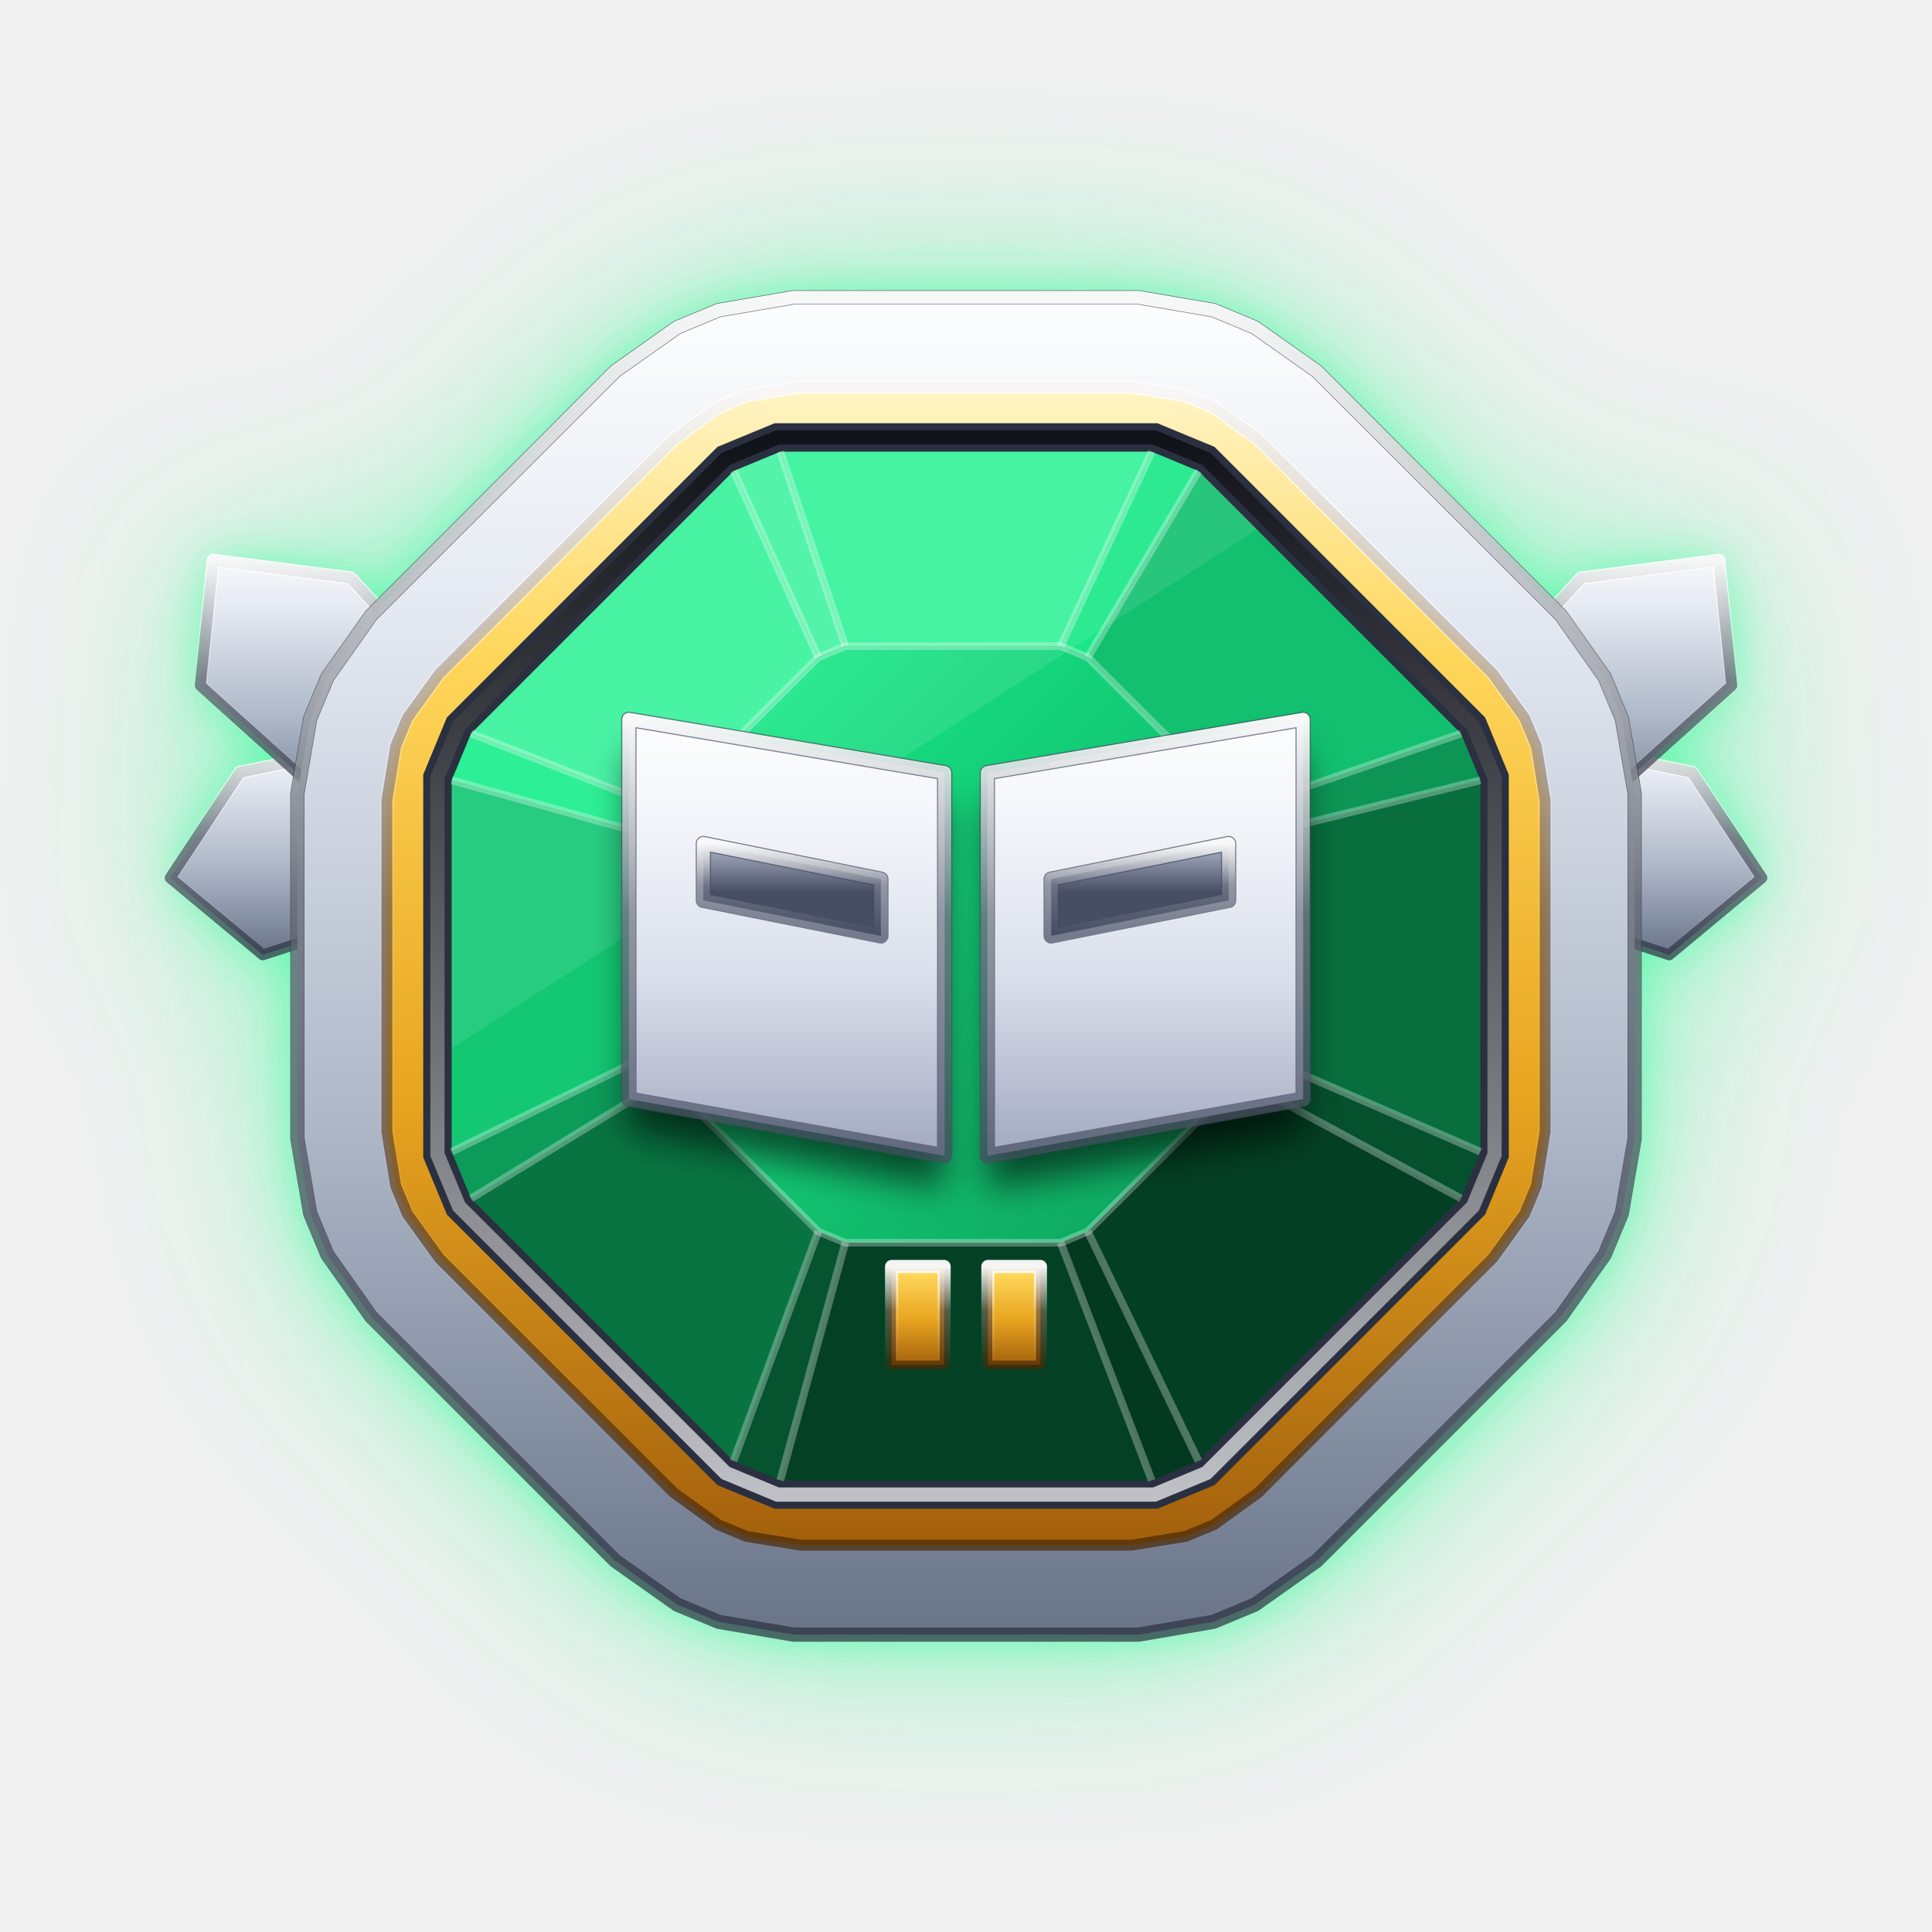
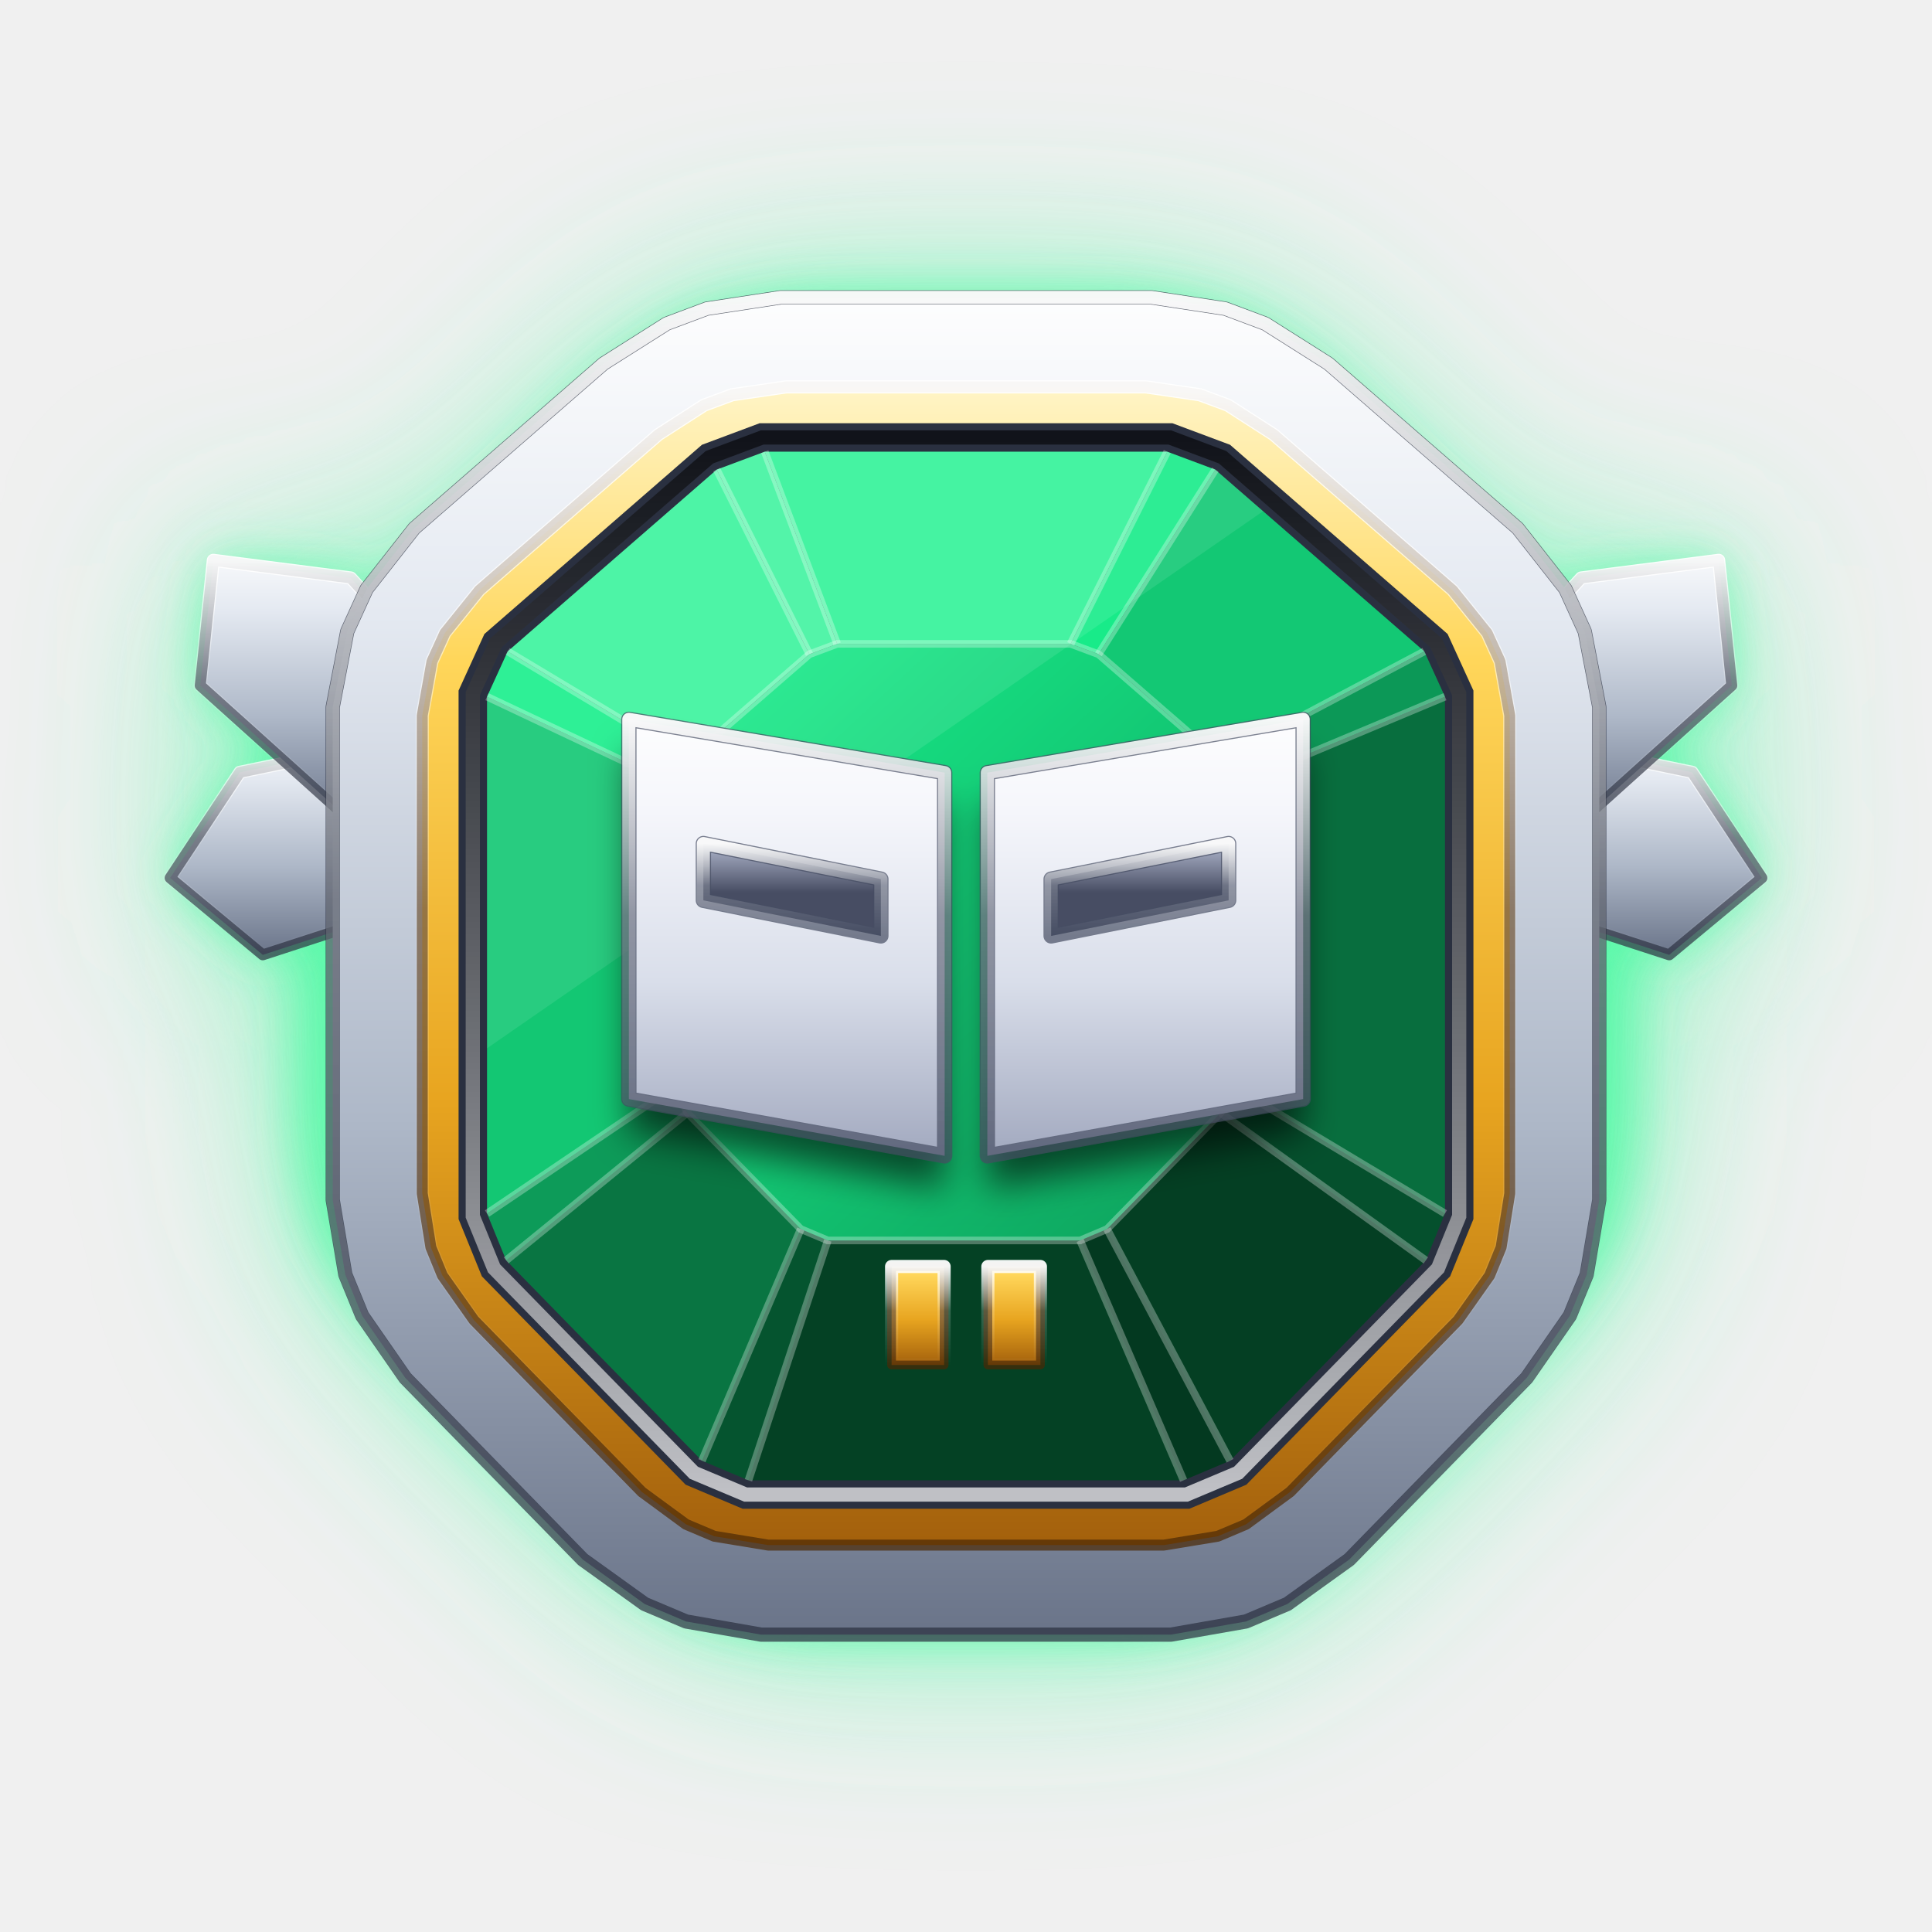
<svg xmlns="http://www.w3.org/2000/svg" viewBox="0 0 256 256" width="256" height="256">
  <defs>
    <linearGradient id="scholar-2-scholar-2-rim" x1="0" y1="0" x2="0" y2="1">
      <stop offset="0" stop-color="#fff" stop-opacity="0.95" />
      <stop offset="0.45" stop-color="#fff" stop-opacity="0.2" />
      <stop offset="1" stop-color="#fff" stop-opacity="0" />
    </linearGradient>
    <linearGradient id="scholar-2-scholar-2-lip" x1="0" y1="0" x2="0" y2="1">
      <stop offset="0" stop-color="#000" stop-opacity="0.6" />
      <stop offset="1" stop-color="#fff" stop-opacity="0.7" />
    </linearGradient>
    <filter id="scholar-2-scholar-2-sh" x="-30%" y="-30%" width="160%" height="160%">
      <feGaussianBlur stdDeviation="1.6" />
    </filter>
    <mask id="scholar-2-scholar-2-notch" maskUnits="userSpaceOnUse" x="-200" y="-200" width="656" height="656">
      <rect x="-200" y="-200" width="656" height="656" fill="#fff" />
    </mask>
    <linearGradient id="scholar-2-scholar-2-g0" gradientUnits="userSpaceOnUse" x1="0" y1="105.54" x2="0" y2="126.98">
      <stop offset="0" stop-color="#ffffff" />
      <stop offset="0.25" stop-color="#e4e9f1" />
      <stop offset="0.62" stop-color="#aeb8c8" />
      <stop offset="1" stop-color="#6a7489" />
    </linearGradient>
    <linearGradient id="scholar-2-scholar-2-g1" gradientUnits="userSpaceOnUse" x1="0" y1="88.93" x2="0" y2="115.24">
      <stop offset="0" stop-color="#ffffff" />
      <stop offset="0.25" stop-color="#e4e9f1" />
      <stop offset="0.62" stop-color="#aeb8c8" />
      <stop offset="1" stop-color="#6a7489" />
    </linearGradient>
    <linearGradient id="scholar-2-scholar-2-pl" gradientUnits="userSpaceOnUse" x1="99.56" y1="98.77" x2="154.08" y2="153.29">
      <stop offset="0" stop-color="#19f08c" />
      <stop offset="1" stop-color="#0da05c" />
    </linearGradient>
    <clipPath id="scholar-2-scholar-2-gl">
      <path d="M144.97 81L149.24 82.77L173.23 106.76L175 111.03L175 144.97L173.23 149.24L149.24 173.23L144.97 175L111.03 175L106.76 173.23L82.77 149.24L81 144.97L81 111.03L82.77 106.76L106.76 82.77L111.03 81Z" />
    </clipPath>
    <linearGradient id="scholar-2-scholar-2-g2" gradientUnits="userSpaceOnUse" x1="0" y1="103.46" x2="0" y2="145.35">
      <stop offset="0" stop-color="#ffffff" />
      <stop offset="0.25" stop-color="#f5f6fb" />
      <stop offset="0.62" stop-color="#d9deea" />
      <stop offset="1" stop-color="#a2a9bf" />
    </linearGradient>
    <linearGradient id="scholar-2-scholar-2-g3" gradientUnits="userSpaceOnUse" x1="0" y1="114.81" x2="0" y2="125.25">
      <stop offset="0" stop-color="#a2a9bf" />
      <stop offset="0.25" stop-color="#a2a9bf" />
      <stop offset="0.62" stop-color="#474d63" />
      <stop offset="1" stop-color="#474d63" />
    </linearGradient>
    <linearGradient id="scholar-2-scholar-2-g4" gradientUnits="userSpaceOnUse" x1="0" y1="153.46" x2="0" y2="164.46">
      <stop offset="0" stop-color="#fff7cf" />
      <stop offset="0.25" stop-color="#ffd65a" />
      <stop offset="0.62" stop-color="#e8a520" />
      <stop offset="1" stop-color="#a3600c" />
    </linearGradient>
    <filter id="scholar-2-scholar-2-aw" x="-60%" y="-60%" width="220%" height="220%">
      <feGaussianBlur stdDeviation="9" />
    </filter>
    <filter id="scholar-2-scholar-2-at" x="-60%" y="-60%" width="220%" height="220%">
      <feGaussianBlur stdDeviation="2.4" />
    </filter>
    <linearGradient id="scholar-2-scholar-2-g5" gradientUnits="userSpaceOnUse" x1="0" y1="73.08" x2="0" y2="180.92">
      <stop offset="0" stop-color="#fff7cf" />
      <stop offset="0.25" stop-color="#ffd65a" />
      <stop offset="0.62" stop-color="#e8a520" />
      <stop offset="1" stop-color="#a3600c" />
    </linearGradient>
    <linearGradient id="scholar-2-scholar-2-g6" gradientUnits="userSpaceOnUse" x1="0" y1="64.9" x2="0" y2="189.1">
      <stop offset="0" stop-color="#ffffff" />
      <stop offset="0.25" stop-color="#e4e9f1" />
      <stop offset="0.62" stop-color="#aeb8c8" />
      <stop offset="1" stop-color="#6a7489" />
    </linearGradient>
    <clipPath id="scholar-2-scholar-2-clip">
      <path d="M144.97 81L149.24 82.77L173.23 106.76L175 111.03L175 144.97L173.23 149.24L149.24 173.23L144.97 175L111.03 175L106.76 173.23L82.77 149.24L81 144.97L81 111.03L82.77 106.76L106.76 82.77L111.03 81Z" />
+     </clipPath>
+     <linearGradient id="scholar-2-sil-body-scholar-2-rim" x1="0" y1="0" x2="0" y2="1">
+       <stop offset="0" stop-color="#fff" stop-opacity="0.95" />
+       <stop offset="0.45" stop-color="#fff" stop-opacity="0.2" />
+       <stop offset="1" stop-color="#fff" stop-opacity="0" />
+     </linearGradient>
+     <linearGradient id="scholar-2-sil-body-scholar-2-lip" x1="0" y1="0" x2="0" y2="1">
+       <stop offset="0" stop-color="#000" stop-opacity="0.6" />
+       <stop offset="1" stop-color="#fff" stop-opacity="0.7" />
+     </linearGradient>
+     <filter id="scholar-2-sil-body-scholar-2-sh" x="-30%" y="-30%" width="160%" height="160%">
+       <feGaussianBlur stdDeviation="1.6" />
+     </filter>
+     <mask id="scholar-2-sil-body-scholar-2-notch" maskUnits="userSpaceOnUse" x="-200" y="-200" width="656" height="656">
+       <rect x="-200" y="-200" width="656" height="656" fill="#fff" />
+     </mask>
+     <linearGradient id="scholar-2-sil-body-scholar-2-pl" gradientUnits="userSpaceOnUse" x1="101.51" y1="98.56" x2="152.28" y2="153.08">
+       <stop offset="0" stop-color="#19f08c" />
+       <stop offset="1" stop-color="#0da05c" />
+     </linearGradient>
+     <clipPath id="scholar-2-sil-body-scholar-2-gl">
+       <path d="M105.22 82.64L109.61 81L146.39 81L150.78 82.64L169.88 99.25L171.77 103.39L171.77 150.62L170.02 154.9L152.13 173.21L147.88 175L108.12 175L103.87 173.21L85.98 154.9L84.23 150.62L84.23 103.39L86.12 99.25Z" />
+     </clipPath>
+     <linearGradient id="scholar-2-sil-body-scholar-2-g0" gradientUnits="userSpaceOnUse" x1="0" y1="117.35" x2="0" y2="136.36">
+       <stop offset="0" stop-color="#fff7cf" />
+       <stop offset="0.25" stop-color="#ffd65a" />
+       <stop offset="0.62" stop-color="#e8a520" />
+       <stop offset="1" stop-color="#a3600c" />
+     </linearGradient>
+     <filter id="scholar-2-sil-body-scholar-2-aw" x="-60%" y="-60%" width="220%" height="220%">
+       <feGaussianBlur stdDeviation="9" />
+     </filter>
+     <filter id="scholar-2-sil-body-scholar-2-at" x="-60%" y="-60%" width="220%" height="220%">
+       <feGaussianBlur stdDeviation="2.4" />
+     </filter>
+     <linearGradient id="scholar-2-sil-body-scholar-2-g1" gradientUnits="userSpaceOnUse" x1="0" y1="73.08" x2="0" y2="180.92">
+       <stop offset="0" stop-color="#fff7cf" />
+       <stop offset="0.25" stop-color="#ffd65a" />
+       <stop offset="0.62" stop-color="#e8a520" />
+       <stop offset="1" stop-color="#a3600c" />
+     </linearGradient>
+     <linearGradient id="scholar-2-sil-body-scholar-2-g2" gradientUnits="userSpaceOnUse" x1="0" y1="64.9" x2="0" y2="189.1">
+       <stop offset="0" stop-color="#ffffff" />
+       <stop offset="0.25" stop-color="#e4e9f1" />
+       <stop offset="0.62" stop-color="#aeb8c8" />
+       <stop offset="1" stop-color="#6a7489" />
+     </linearGradient>
+     <clipPath id="scholar-2-sil-body-scholar-2-clip">
+       <path d="M105.22 82.64L109.61 81L146.39 81L150.78 82.64L169.88 99.25L171.77 103.39L171.77 150.62L170.02 154.9L152.13 173.21L147.88 175L108.12 175L103.87 173.21L85.98 154.9L84.23 150.62L84.23 103.39L86.12 99.25Z" />
    </clipPath>
  </defs>
  <g transform="translate(128 128) scale(1.45) translate(-128 -128)">
    <g data-camada="aura" opacity="0.85" fill="#38fa99">
      <path d="M143.77 66.9L150.61 68.07L154.39 69.64L160.05 73.64L182.36 95.95L186.36 101.61L187.93 105.39L189.1 112.23L189.1 143.77L187.93 150.61L186.36 154.39L182.36 160.05L160.05 182.36L154.39 186.36L150.61 187.93L143.77 189.1L112.23 189.1L105.39 187.93L101.61 186.36L95.95 182.36L73.64 160.05L69.64 154.39L68.07 150.61L66.9 143.77L66.9 112.23L68.07 105.39L69.64 101.61L73.64 95.95L95.95 73.64L101.61 69.64L105.39 68.07L112.23 66.9ZM180.98 107.54L194.35 110.3L200.73 119.95L192.26 126.98L176.34 121.8ZM79.66 121.8L63.74 126.98L55.27 119.95L61.65 110.3L75.02 107.54ZM173.64 104.1L184.23 92.54L196.78 90.93L197.98 102.37L183.68 115.24ZM72.32 115.24L58.02 102.37L59.22 90.93L71.77 92.54L82.36 104.1Z" filter="url(#scholar-2-scholar-2-aw)" opacity="0.75" />
      <path d="M143.77 66.9L150.61 68.07L154.39 69.64L160.05 73.64L182.36 95.95L186.36 101.61L187.93 105.39L189.1 112.23L189.1 143.77L187.93 150.61L186.36 154.39L182.36 160.05L160.05 182.36L154.39 186.36L150.61 187.93L143.77 189.1L112.23 189.1L105.39 187.93L101.61 186.36L95.95 182.36L73.64 160.05L69.64 154.39L68.07 150.61L66.9 143.77L66.9 112.23L68.07 105.39L69.64 101.61L73.64 95.95L95.95 73.64L101.61 69.64L105.39 68.07L112.23 66.9ZM180.98 107.54L194.35 110.3L200.73 119.95L192.26 126.98L176.34 121.8ZM79.66 121.8L63.74 126.98L55.27 119.95L61.65 110.3L75.02 107.54ZM173.64 104.1L184.23 92.54L196.78 90.93L197.98 102.37L183.68 115.24ZM72.32 115.24L58.02 102.37L59.22 90.93L71.77 92.54L82.36 104.1Z" filter="url(#scholar-2-scholar-2-at)" opacity="0.9" />
    </g>
    <g data-camada="raios" />
    <g data-camada="ornamentos">
      <path d="M180.98 107.54L194.35 110.3L200.73 119.95L192.26 126.98L176.34 121.8Z" fill="url(#scholar-2-scholar-2-g0)" stroke="#2a3040" stroke-opacity="0.7" stroke-width="1" stroke-linejoin="round" />
      <path d="M180.98 107.54L194.35 110.3L200.73 119.95L192.26 126.98L176.34 121.8Z" fill="none" stroke="url(#scholar-2-scholar-2-rim)" stroke-width="1.2" stroke-linejoin="round" />
      <path d="M79.66 121.8L63.74 126.98L55.27 119.95L61.65 110.3L75.02 107.54Z" fill="url(#scholar-2-scholar-2-g0)" stroke="#2a3040" stroke-opacity="0.7" stroke-width="1" stroke-linejoin="round" />
      <path d="M79.66 121.8L63.74 126.98L55.27 119.95L61.65 110.3L75.02 107.54Z" fill="none" stroke="url(#scholar-2-scholar-2-rim)" stroke-width="1.2" stroke-linejoin="round" />
      <path d="M173.64 104.1L184.23 92.54L196.78 90.93L197.98 102.37L183.68 115.24Z" fill="url(#scholar-2-scholar-2-g1)" stroke="#2a3040" stroke-opacity="0.7" stroke-width="1" stroke-linejoin="round" />
      <path d="M173.64 104.1L184.23 92.54L196.78 90.93L197.98 102.37L183.68 115.24Z" fill="none" stroke="url(#scholar-2-scholar-2-rim)" stroke-width="1.2" stroke-linejoin="round" />
      <path d="M72.32 115.24L58.02 102.37L59.22 90.93L71.77 92.54L82.36 104.1Z" fill="url(#scholar-2-scholar-2-g1)" stroke="#2a3040" stroke-opacity="0.7" stroke-width="1" stroke-linejoin="round" />
      <path d="M72.32 115.24L58.02 102.37L59.22 90.93L71.77 92.54L82.36 104.1Z" fill="none" stroke="url(#scholar-2-scholar-2-rim)" stroke-width="1.2" stroke-linejoin="round" />
    </g>
    <g data-camada="moldura" mask="url(#scholar-2-scholar-2-notch)">
-       <path d="M143.77 66.9L150.61 68.07L154.39 69.64L160.05 73.64L182.36 95.95L186.36 101.61L187.93 105.39L189.1 112.23L189.1 143.77L187.93 150.61L186.36 154.39L182.36 160.05L160.05 182.36L154.39 186.36L150.61 187.93L143.77 189.1L112.23 189.1L105.39 187.93L101.61 186.36L95.95 182.36L73.64 160.05L69.64 154.39L68.07 150.61L66.9 143.77L66.9 112.23L68.07 105.39L69.64 101.61L73.64 95.95L95.95 73.64L101.61 69.64L105.39 68.07L112.23 66.9Z" fill="url(#scholar-2-scholar-2-g6)" stroke="#2a3040" stroke-opacity="0.7" stroke-width="1.3" stroke-linejoin="round" />
-       <path d="M143.77 66.9L150.61 68.07L154.39 69.64L160.05 73.64L182.36 95.95L186.36 101.61L187.93 105.39L189.1 112.23L189.1 143.77L187.93 150.61L186.36 154.39L182.36 160.05L160.05 182.36L154.39 186.36L150.61 187.93L143.77 189.1L112.23 189.1L105.39 187.93L101.61 186.36L95.95 182.36L73.64 160.05L69.64 154.39L68.07 150.61L66.9 143.77L66.9 112.23L68.07 105.39L69.64 101.61L73.64 95.95L95.95 73.64L101.61 69.64L105.39 68.07L112.23 66.9Z" fill="none" stroke="url(#scholar-2-scholar-2-rim)" stroke-width="1.2" stroke-linejoin="round" />
+       <path d="M94.88 72.95L100.65 69.3L104.31 67.93L111.06 66.9L144.94 66.9L151.69 67.93L155.35 69.3L161.12 72.95L178.42 88L182.77 93.54L184.54 97.42L185.87 104.33L185.87 149.38L184.72 156.2L183.18 159.96L179.24 165.64L163.02 182.24L157.37 186.3L153.58 187.9L146.73 189.1L109.27 189.1L102.42 187.9L98.63 186.3L92.98 182.24L76.76 165.64L72.82 159.96L71.28 156.2L70.13 149.38L70.13 104.33L71.46 97.42L73.23 93.54L77.58 88Z" fill="url(#scholar-2-sil-body-scholar-2-g2)" stroke="#2a3040" stroke-opacity="0.7" stroke-width="1.3" stroke-linejoin="round" />
+       <path d="M94.88 72.95L100.65 69.3L104.31 67.93L111.06 66.9L144.94 66.9L151.69 67.93L155.35 69.3L161.12 72.95L178.42 88L182.77 93.54L184.54 97.42L185.87 104.33L185.87 149.38L184.72 156.2L183.18 159.96L179.24 165.64L163.02 182.24L157.37 186.3L153.58 187.9L146.73 189.1L109.27 189.1L102.42 187.9L98.63 186.3L92.98 182.24L76.76 165.64L72.82 159.96L71.28 156.2L70.13 149.38L70.13 104.33L71.46 97.42L73.23 93.54L77.58 88Z" fill="none" stroke="url(#scholar-2-sil-body-scholar-2-rim)" stroke-width="1.2" stroke-linejoin="round" />
    </g>
    <g data-camada="anel">
-       <path d="M143.15 75.08L148.08 75.88L150.66 76.95L154.71 79.87L176.13 101.29L179.05 105.34L180.12 107.92L180.92 112.85L180.92 143.15L180.12 148.08L179.05 150.66L176.13 154.71L154.71 176.13L150.66 179.05L148.08 180.12L143.15 180.92L112.85 180.92L107.92 180.12L105.34 179.05L101.29 176.13L79.87 154.71L76.95 150.66L75.88 148.08L75.08 143.15L75.08 112.85L75.88 107.92L76.95 105.34L79.87 101.29L101.29 79.87L105.34 76.95L107.92 75.88L112.85 75.08Z" fill="url(#scholar-2-scholar-2-g5)" stroke="#4a2805" stroke-opacity="0.7" stroke-width="1" stroke-linejoin="round" />
-       <path d="M143.15 75.08L148.08 75.88L150.66 76.95L154.71 79.87L176.13 101.29L179.05 105.34L180.12 107.92L180.92 112.85L180.92 143.15L180.12 148.08L179.05 150.66L176.13 154.71L154.71 176.13L150.66 179.05L148.08 180.12L143.15 180.92L112.85 180.92L107.92 180.12L105.34 179.05L101.29 176.13L79.87 154.71L76.95 150.66L75.88 148.08L75.08 143.15L75.08 112.85L75.88 107.92L76.95 105.34L79.87 101.29L101.29 79.87L105.34 76.95L107.92 75.88L112.85 75.08Z" fill="none" stroke="url(#scholar-2-scholar-2-rim)" stroke-width="1.2" stroke-linejoin="round" />
+       <path d="M99.88 79.44L104.06 76.75L106.62 75.8L111.54 75.08L144.46 75.08L149.38 75.8L151.94 76.75L156.12 79.44L172.47 93.66L175.62 97.57L176.8 100.16L177.69 105.11L177.69 148.78L176.9 153.71L175.85 156.28L172.97 160.36L157.62 176.06L153.59 179.02L151.01 180.11L146.08 180.92L109.92 180.92L104.99 180.11L102.41 179.02L98.38 176.06L83.03 160.36L80.15 156.28L79.1 153.71L78.31 148.78L78.31 105.11L79.2 100.16L80.38 97.57L83.53 93.66Z" fill="url(#scholar-2-sil-body-scholar-2-g1)" stroke="#4a2805" stroke-opacity="0.7" stroke-width="1" stroke-linejoin="round" />
+       <path d="M99.88 79.44L104.06 76.75L106.62 75.8L111.54 75.08L144.46 75.08L149.38 75.8L151.94 76.75L156.12 79.44L172.47 93.66L175.62 97.57L176.8 100.16L177.69 105.11L177.69 148.78L176.9 153.71L175.85 156.28L172.97 160.36L157.62 176.06L153.59 179.02L151.01 180.11L146.08 180.92L109.92 180.92L104.99 180.11L102.41 179.02L98.38 176.06L83.03 160.36L80.15 156.28L79.1 153.71L78.31 148.78L78.31 105.11L79.2 100.16L80.38 97.57L83.53 93.66Z" fill="none" stroke="url(#scholar-2-sil-body-scholar-2-rim)" stroke-width="1.2" stroke-linejoin="round" />
    </g>
    <g data-camada="detalhes" />
    <g data-camada="sulco">
-       <path d="M145.49 78.4L150.71 80.56L175.44 105.29L177.6 110.51L177.6 145.49L175.44 150.71L150.71 175.44L145.49 177.6L110.51 177.6L105.29 175.44L80.56 150.71L78.4 145.49L78.4 110.51L80.56 105.29L105.29 80.56L110.51 78.4Z" fill="#2a3040" />
-       <path d="M145.23 79.7L149.97 81.67L174.33 106.03L176.3 110.77L176.3 145.23L174.33 149.97L149.97 174.33L145.23 176.3L110.77 176.3L106.03 174.33L81.67 149.97L79.7 145.23L79.7 110.77L81.67 106.03L106.03 81.67L110.77 79.7Z" fill="none" stroke="url(#scholar-2-scholar-2-lip)" stroke-width="1.3" />
+       <path d="M103.87 80.37L109.14 78.4L146.86 78.4L152.13 80.37L172.01 97.66L174.37 102.83L174.37 151.13L172.24 156.36L153.62 175.4L148.41 177.6L107.59 177.6L102.38 175.4L83.76 156.36L81.63 151.13L81.63 102.83L83.99 97.66Z" fill="#2a3040" />
+       <path d="M104.55 81.51L109.38 79.7L146.62 79.7L151.45 81.51L170.95 98.46L173.07 103.11L173.07 150.87L171.13 155.63L152.87 174.31L148.14 176.3L107.86 176.3L103.13 174.31L84.87 155.63L82.93 150.87L82.93 103.11L85.05 98.46Z" fill="none" stroke="url(#scholar-2-sil-body-scholar-2-lip)" stroke-width="1.3" />
    </g>
    <g data-camada="placa">
-       <path d="M144.97 81L149.24 82.77L139.13 99.79L136.66 98.77Z" fill="#18e887" />
-       <path d="M149.24 82.77L173.23 106.76L153.05 113.71L139.13 99.79Z" fill="#12c06f" />
-       <path d="M173.23 106.76L175 111.03L154.08 116.18L153.05 113.71Z" fill="#0c9555" />
-       <path d="M175 111.03L175 144.97L154.08 135.87L154.08 116.18Z" fill="#086e3e" />
-       <path d="M175 144.97L173.23 149.24L153.05 138.34L154.08 135.87Z" fill="#05502d" />
-       <path d="M173.23 149.24L149.24 173.23L139.13 152.26L153.05 138.34Z" fill="#033f23" />
-       <path d="M149.24 173.23L144.97 175L136.66 153.29L139.13 152.26Z" fill="#033920" />
-       <path d="M144.97 175L111.03 175L116.97 153.29L136.66 153.29Z" fill="#044124" />
-       <path d="M111.03 175L106.76 173.23L114.5 152.26L116.97 153.29Z" fill="#05532f" />
-       <path d="M106.76 173.23L82.77 149.24L100.58 138.34L114.5 152.26Z" fill="#087442" />
-       <path d="M82.77 149.24L81 144.97L99.56 135.87L100.58 138.34Z" fill="#0c9b59" />
-       <path d="M81 144.97L81 111.03L99.56 116.18L99.56 135.87Z" fill="#13c773" />
-       <path d="M81 111.03L82.77 106.76L100.58 113.71L99.56 116.18Z" fill="#18ed8a" />
-       <path d="M82.77 106.76L106.76 82.77L114.5 99.79L100.58 113.71Z" fill="#37f29b" />
-       <path d="M106.76 82.77L111.03 81L116.97 98.77L114.5 99.79Z" fill="#42f3a0" />
-       <path d="M111.03 81L144.97 81L136.66 98.77L116.97 98.77Z" fill="#33f299" />
-       <path d="M136.66 98.77L139.13 99.79L153.05 113.71L154.08 116.18L154.08 135.87L153.05 138.34L139.13 152.26L136.66 153.29L116.97 153.29L114.5 152.26L100.58 138.34L99.56 135.87L99.56 116.18L100.58 113.71L114.5 99.79L116.97 98.77Z" fill="url(#scholar-2-scholar-2-pl)" />
+       <path d="M105.22 82.64L109.61 81L116.23 98.56L113.69 99.51Z" fill="#42f3a0" />
+       <path d="M109.61 81L146.39 81L137.56 98.56L116.23 98.56Z" fill="#33f299" />
+       <path d="M146.39 81L150.78 82.64L140.11 99.51L137.56 98.56Z" fill="#18eb89" />
+       <path d="M150.78 82.64L169.88 99.25L151.19 109.14L140.11 99.51Z" fill="#13c874" />
+       <path d="M169.88 99.25L171.77 103.39L152.28 111.55L151.19 109.14Z" fill="#0c9857" />
+       <path d="M171.77 103.39L171.77 150.62L152.28 138.93L152.28 111.55Z" fill="#086e3e" />
+       <path d="M171.77 150.62L170.02 154.9L151.27 141.42L152.28 138.93Z" fill="#05502d" />
+       <path d="M170.02 154.9L152.13 173.21L140.89 152.04L151.27 141.42Z" fill="#043f23" />
+       <path d="M152.13 173.21L147.88 175L138.43 153.08L140.89 152.04Z" fill="#033920" />
+       <path d="M147.88 175L108.12 175L115.37 153.08L138.43 153.08Z" fill="#044124" />
+       <path d="M108.12 175L103.87 173.21L112.9 152.04L115.37 153.08Z" fill="#05542f" />
+       <path d="M103.87 173.21L85.98 154.9L102.53 141.42L112.9 152.04Z" fill="#097542" />
+       <path d="M85.98 154.9L84.23 150.62L101.51 138.93L102.53 141.42Z" fill="#0d9b59" />
+       <path d="M84.23 150.62L84.23 103.39L101.51 111.55L101.51 138.93Z" fill="#13c773" />
+       <path d="M84.23 103.39L86.12 99.25L102.61 109.14L101.51 111.55Z" fill="#19ef8c" />
+       <path d="M86.12 99.25L105.22 82.64L113.69 99.51L102.61 109.14Z" fill="#3bf39d" />
+       <path d="M113.69 99.51L116.23 98.56L137.56 98.56L140.11 99.51L151.19 109.14L152.28 111.55L152.28 138.93L151.27 141.42L140.89 152.04L138.43 153.08L115.37 153.08L112.9 152.04L102.53 141.42L101.51 138.93L101.51 111.55L102.61 109.14Z" fill="url(#scholar-2-sil-body-scholar-2-pl)" />
      <g stroke="#fff" stroke-opacity="0.3" stroke-width="0.7" fill="none">
-         <line x1="144.97" y1="81" x2="136.66" y2="98.77" />
-         <line x1="149.24" y1="82.77" x2="139.13" y2="99.79" />
-         <line x1="173.23" y1="106.76" x2="153.05" y2="113.71" />
-         <line x1="175" y1="111.03" x2="154.08" y2="116.18" />
-         <line x1="175" y1="144.97" x2="154.08" y2="135.87" />
-         <line x1="173.23" y1="149.24" x2="153.05" y2="138.34" />
-         <line x1="149.24" y1="173.23" x2="139.13" y2="152.26" />
-         <line x1="144.97" y1="175" x2="136.66" y2="153.29" />
-         <line x1="111.03" y1="175" x2="116.97" y2="153.29" />
-         <line x1="106.76" y1="173.23" x2="114.5" y2="152.26" />
-         <line x1="82.77" y1="149.24" x2="100.58" y2="138.34" />
-         <line x1="81" y1="144.97" x2="99.56" y2="135.87" />
-         <line x1="81" y1="111.03" x2="99.56" y2="116.18" />
-         <line x1="82.77" y1="106.76" x2="100.58" y2="113.71" />
-         <line x1="106.76" y1="82.77" x2="114.5" y2="99.79" />
-         <line x1="111.03" y1="81" x2="116.97" y2="98.77" />
-         <path d="M136.66 98.77L139.13 99.79L153.05 113.71L154.08 116.18L154.08 135.87L153.05 138.34L139.13 152.26L136.66 153.29L116.97 153.29L114.5 152.26L100.58 138.34L99.56 135.87L99.56 116.18L100.58 113.71L114.5 99.79L116.97 98.77Z" />
+         <line x1="105.22" y1="82.64" x2="113.69" y2="99.51" />
+         <line x1="109.61" y1="81" x2="116.23" y2="98.56" />
+         <line x1="146.39" y1="81" x2="137.56" y2="98.56" />
+         <line x1="150.78" y1="82.64" x2="140.11" y2="99.51" />
+         <line x1="169.88" y1="99.25" x2="151.19" y2="109.14" />
+         <line x1="171.77" y1="103.39" x2="152.28" y2="111.55" />
+         <line x1="171.77" y1="150.62" x2="152.28" y2="138.93" />
+         <line x1="170.02" y1="154.9" x2="151.27" y2="141.42" />
+         <line x1="152.13" y1="173.21" x2="140.89" y2="152.04" />
+         <line x1="147.88" y1="175" x2="138.43" y2="153.08" />
+         <line x1="108.12" y1="175" x2="115.37" y2="153.08" />
+         <line x1="103.87" y1="173.21" x2="112.9" y2="152.04" />
+         <line x1="85.98" y1="154.9" x2="102.53" y2="141.42" />
+         <line x1="84.23" y1="150.62" x2="101.51" y2="138.93" />
+         <line x1="84.23" y1="103.39" x2="101.51" y2="111.55" />
+         <line x1="86.12" y1="99.25" x2="102.61" y2="109.14" />
+         <path d="M113.69 99.51L116.23 98.56L137.56 98.56L140.11 99.51L151.19 109.14L152.28 111.55L152.28 138.93L151.27 141.42L140.89 152.04L138.43 153.08L115.37 153.08L112.9 152.04L102.53 141.42L101.51 138.93L101.51 111.55L102.61 109.14Z" />
      </g>
-       <g clip-path="url(#scholar-2-scholar-2-gl)">
-         <path d="M81 81L165.6 81L81 135.52Z" fill="#fff" opacity="0.09" />
+       <g clip-path="url(#scholar-2-sil-body-scholar-2-gl)">
+         <path d="M84.23 81L163.01 81L84.23 135.52Z" fill="#fff" opacity="0.09" />
      </g>
    </g>
    <g data-camada="centro">
      <g fill="#000" opacity="0.6" filter="url(#scholar-2-scholar-2-sh)">
        <path d="M97.19 108.46L126.05 113.33L126.05 148.35L97.19 143.16Z" />
        <path d="M158.81 108.46L129.95 113.33L129.95 148.35L158.81 143.16Z" />
      </g>
      <path d="M97.19 105.46L126.05 110.33L126.05 145.35L97.19 140.16Z" fill="url(#scholar-2-scholar-2-g2)" stroke="#474d63" stroke-opacity="0.7" stroke-width="1.4" stroke-linejoin="round" />
      <path d="M97.19 105.46L126.05 110.33L126.05 145.35L97.19 140.16Z" fill="none" stroke="url(#scholar-2-scholar-2-rim)" stroke-width="1.2" stroke-linejoin="round" />
      <path d="M158.81 105.46L129.95 110.33L129.95 145.35L158.81 140.16Z" fill="url(#scholar-2-scholar-2-g2)" stroke="#474d63" stroke-opacity="0.7" stroke-width="1.4" stroke-linejoin="round" />
      <path d="M158.81 105.46L129.95 110.33L129.95 145.35L158.81 140.16Z" fill="none" stroke="url(#scholar-2-scholar-2-rim)" stroke-width="1.2" stroke-linejoin="round" />
      <path d="M104 116.81L120.22 120.06L120.22 125.25L104 122Z" fill="url(#scholar-2-scholar-2-g3)" stroke="#474d63" stroke-opacity="0.7" stroke-width="1.4" stroke-linejoin="round" />
      <path d="M104 116.81L120.22 120.06L120.22 125.25L104 122Z" fill="none" stroke="url(#scholar-2-scholar-2-rim)" stroke-width="1.2" stroke-linejoin="round" />
      <path d="M152 116.81L135.78 120.06L135.78 125.25L152 122Z" fill="url(#scholar-2-scholar-2-g3)" stroke="#474d63" stroke-opacity="0.7" stroke-width="1.4" stroke-linejoin="round" />
      <path d="M152 116.81L135.78 120.06L135.78 125.25L152 122Z" fill="none" stroke="url(#scholar-2-scholar-2-rim)" stroke-width="1.2" stroke-linejoin="round" />
      <path d="M121.2 155.46L126 155.46L126 164.46L121.2 164.46Z" fill="url(#scholar-2-scholar-2-g4)" stroke="#4a2805" stroke-opacity="0.7" stroke-width="0.8" stroke-linejoin="round" />
      <path d="M121.2 155.46L126 155.46L126 164.46L121.2 164.46Z" fill="none" stroke="url(#scholar-2-scholar-2-rim)" stroke-width="1.2" stroke-linejoin="round" />
      <path d="M130 155.46L134.8 155.46L134.8 164.46L130 164.46Z" fill="url(#scholar-2-scholar-2-g4)" stroke="#4a2805" stroke-opacity="0.7" stroke-width="0.8" stroke-linejoin="round" />
      <path d="M130 155.46L134.8 155.46L134.8 164.46L130 164.46Z" fill="none" stroke="url(#scholar-2-scholar-2-rim)" stroke-width="1.2" stroke-linejoin="round" />
    </g>
    <g data-camada="topo" />
    <g data-camada="temporada" />
    <g data-camada="brilhos" />
  </g>
</svg>
